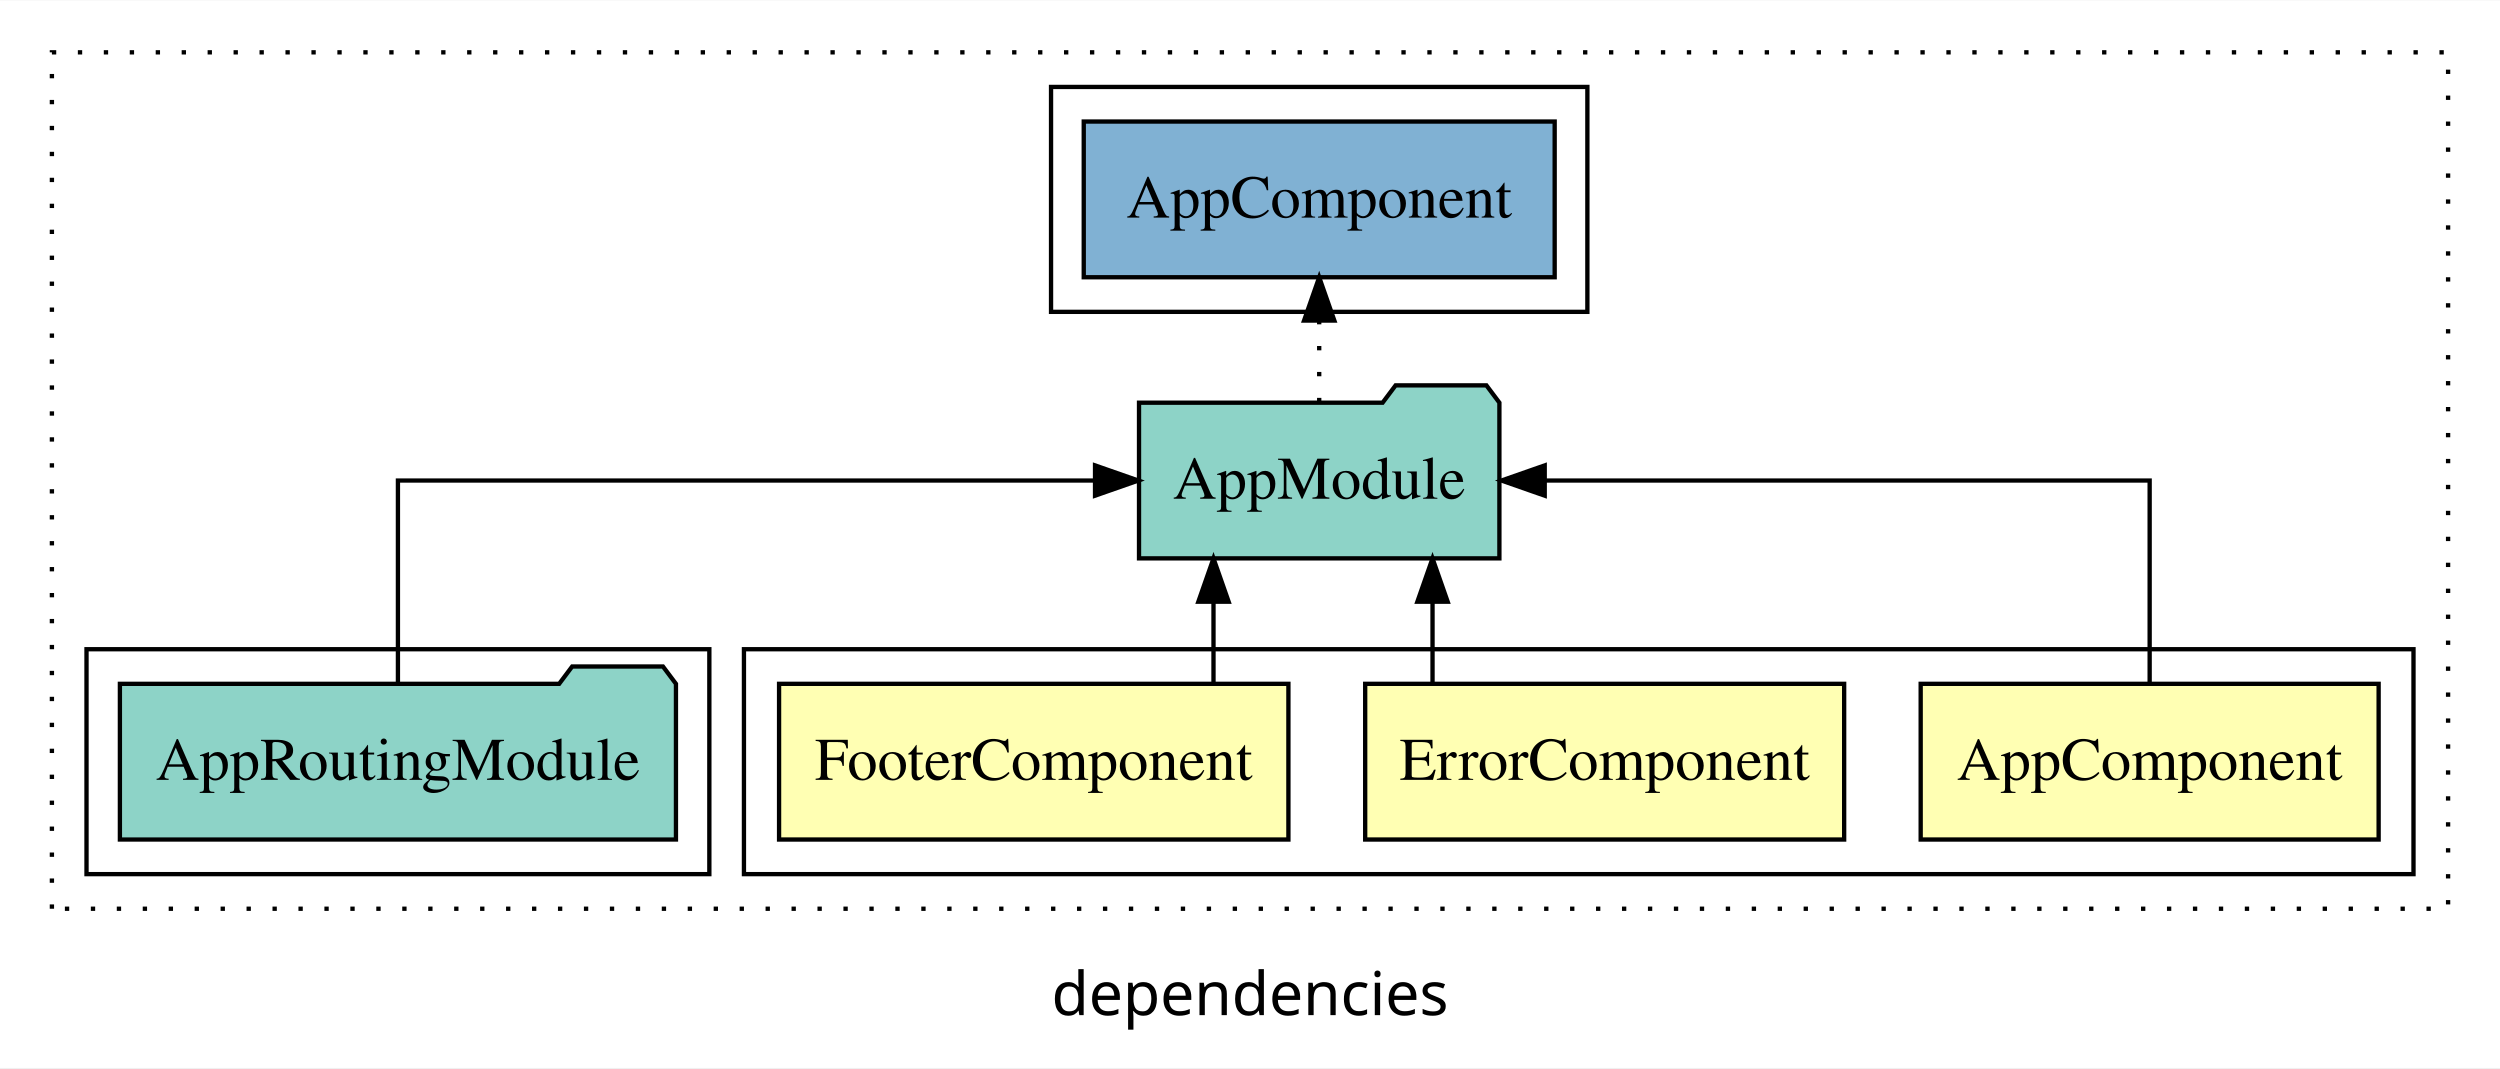
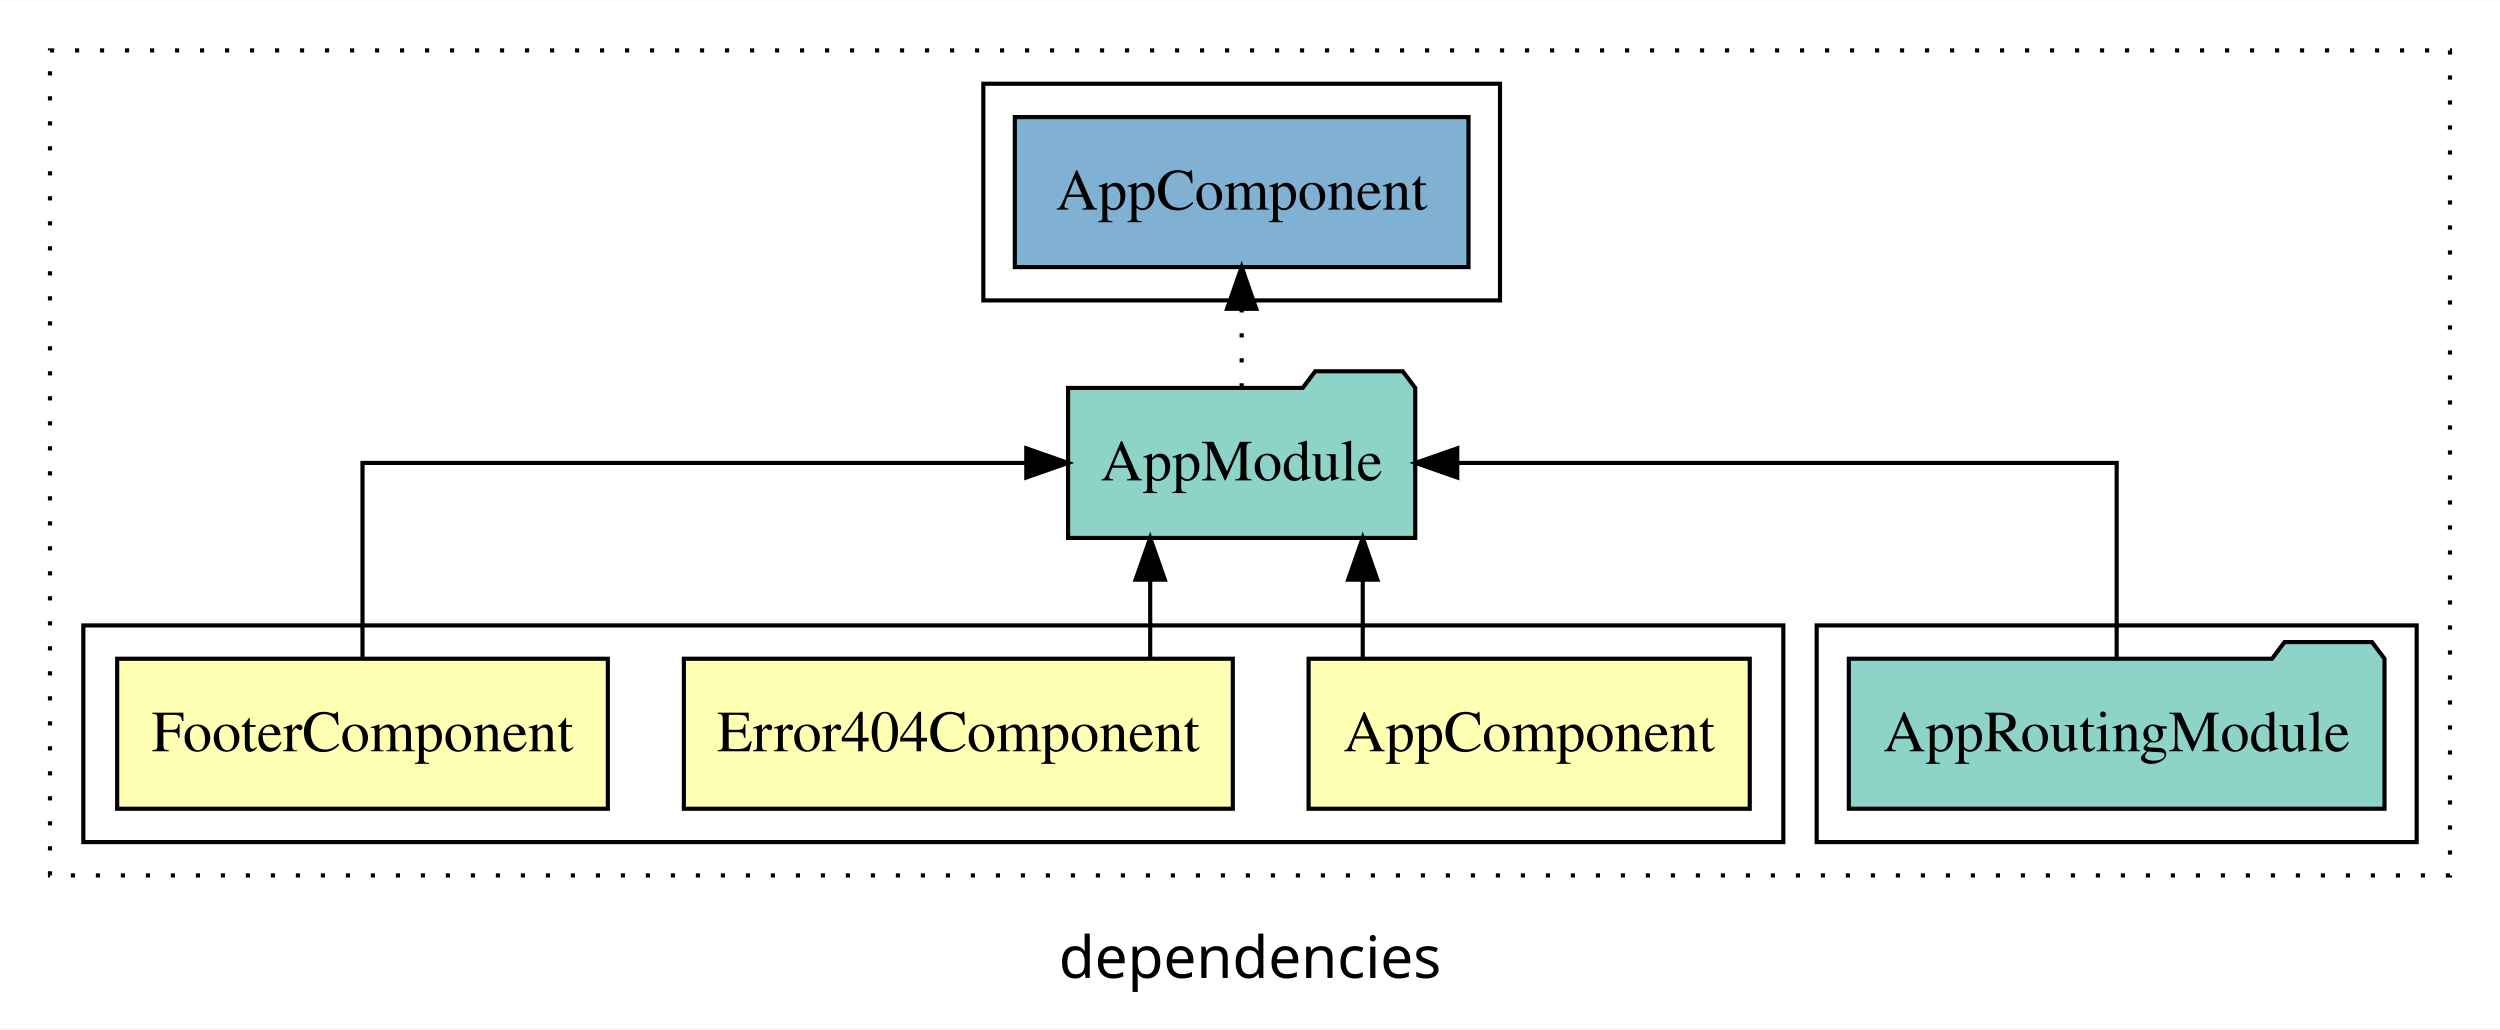
- <svg xmlns="http://www.w3.org/2000/svg" width="578pt" height="247pt" viewBox="0.00 0.00 578.00 246.80">
+ <svg xmlns="http://www.w3.org/2000/svg" width="600pt" height="247pt" viewBox="0.00 0.00 600.00 246.80">
  <g id="graph0" class="graph" transform="scale(1 1) rotate(0) translate(4 242.8)">
-     <polygon fill="white" stroke="transparent" points="-4,4 -4,-242.8 574,-242.8 574,4 -4,4" />
-     <text text-anchor="middle" x="285" y="-8.2" font-family="sans-serif" font-size="14.00">dependencies</text>
+     <polygon fill="white" stroke="transparent" points="-4,4 -4,-242.8 596,-242.8 596,4 -4,4" />
+     <text text-anchor="middle" x="296" y="-8.2" font-family="sans-serif" font-size="14.00">dependencies</text>
    <g id="clust1" class="cluster">
-       <polygon fill="none" stroke="black" stroke-dasharray="1,5" points="8,-32.8 8,-230.8 562,-230.8 562,-32.8 8,-32.8" />
+       <polygon fill="none" stroke="black" stroke-dasharray="1,5" points="8,-32.8 8,-230.8 584,-230.8 584,-32.8 8,-32.8" />
+     </g>
+     <g id="clust6" class="cluster">
+       <polygon fill="none" stroke="black" points="432,-40.8 432,-92.8 576,-92.8 576,-40.8 432,-40.8" />
+     </g>
+     <g id="clust8" class="cluster">
+       <polygon fill="none" stroke="black" points="232,-170.8 232,-222.8 356,-222.8 356,-170.8 232,-170.8" />
    </g>
    <g id="clust2" class="cluster">
-       <polygon fill="none" stroke="black" points="168,-40.8 168,-92.8 554,-92.8 554,-40.8 168,-40.8" />
-     </g>
-     <g id="clust6" class="cluster">
-       <polygon fill="none" stroke="black" points="16,-40.8 16,-92.8 160,-92.8 160,-40.8 16,-40.8" />
-     </g>
-     <g id="clust8" class="cluster">
-       <polygon fill="none" stroke="black" points="239,-170.8 239,-222.8 363,-222.8 363,-170.8 239,-170.8" />
+       <polygon fill="none" stroke="black" points="16,-40.8 16,-92.8 424,-92.8 424,-40.8 16,-40.8" />
    </g>
    <g id="node1" class="node">
-       <polygon fill="#ffffb3" stroke="black" points="545.94,-84.8 440.06,-84.8 440.06,-48.8 545.94,-48.8 545.94,-84.8" />
-       <text text-anchor="middle" x="493" y="-62.6" font-family="Times,serif" font-size="14.00">AppComponent</text>
+       <polygon fill="#ffffb3" stroke="black" points="415.94,-84.8 310.06,-84.8 310.06,-48.8 415.94,-48.8 415.94,-84.8" />
+       <text text-anchor="middle" x="363" y="-62.6" font-family="Times,serif" font-size="14.00">AppComponent</text>
    </g>
    <g id="node4" class="node">
-       <polygon fill="#8dd3c7" stroke="black" points="342.66,-149.8 339.66,-153.8 318.66,-153.8 315.66,-149.8 259.34,-149.8 259.34,-113.8 342.66,-113.8 342.66,-149.8" />
-       <text text-anchor="middle" x="301" y="-127.6" font-family="Times,serif" font-size="14.00">AppModule</text>
+       <polygon fill="#8dd3c7" stroke="black" points="335.66,-149.8 332.66,-153.8 311.66,-153.8 308.66,-149.8 252.34,-149.8 252.34,-113.8 335.66,-113.8 335.66,-149.8" />
+       <text text-anchor="middle" x="294" y="-127.6" font-family="Times,serif" font-size="14.00">AppModule</text>
    </g>
    <g id="edge1" class="edge">
-       <path fill="none" stroke="black" d="M493,-84.91C493,-104.14 493,-131.8 493,-131.8 493,-131.8 353.14,-131.8 353.14,-131.8" />
-       <polygon fill="black" stroke="black" points="353.14,-128.3 343.14,-131.8 353.14,-135.3 353.14,-128.3" />
+       <path fill="none" stroke="black" d="M323.06,-84.91C323.06,-84.91 323.06,-103.79 323.06,-103.79" />
+       <polygon fill="black" stroke="black" points="319.56,-103.79 323.06,-113.79 326.56,-103.79 319.56,-103.79" />
    </g>
    <g id="node2" class="node">
-       <polygon fill="#ffffb3" stroke="black" points="422.37,-84.8 311.63,-84.8 311.63,-48.8 422.37,-48.8 422.37,-84.8" />
-       <text text-anchor="middle" x="367" y="-62.6" font-family="Times,serif" font-size="14.00">ErrorComponent</text>
+       <polygon fill="#ffffb3" stroke="black" points="291.87,-84.8 160.13,-84.8 160.13,-48.8 291.87,-48.8 291.87,-84.8" />
+       <text text-anchor="middle" x="226" y="-62.6" font-family="Times,serif" font-size="14.00">Error404Component</text>
    </g>
    <g id="edge2" class="edge">
-       <path fill="none" stroke="black" d="M327.2,-84.91C327.2,-84.91 327.2,-103.79 327.2,-103.79" />
-       <polygon fill="black" stroke="black" points="323.7,-103.79 327.2,-113.79 330.7,-103.79 323.7,-103.79" />
+       <path fill="none" stroke="black" d="M272.05,-84.91C272.05,-84.91 272.05,-103.79 272.05,-103.79" />
+       <polygon fill="black" stroke="black" points="268.55,-103.79 272.05,-113.79 275.55,-103.79 268.55,-103.79" />
    </g>
    <g id="node3" class="node">
-       <polygon fill="#ffffb3" stroke="black" points="293.88,-84.8 176.12,-84.8 176.12,-48.8 293.88,-48.8 293.88,-84.8" />
-       <text text-anchor="middle" x="235" y="-62.6" font-family="Times,serif" font-size="14.00">FooterComponent</text>
+       <polygon fill="#ffffb3" stroke="black" points="141.88,-84.8 24.12,-84.8 24.12,-48.8 141.88,-48.8 141.88,-84.8" />
+       <text text-anchor="middle" x="83" y="-62.6" font-family="Times,serif" font-size="14.00">FooterComponent</text>
    </g>
    <g id="edge3" class="edge">
-       <path fill="none" stroke="black" d="M276.56,-84.91C276.56,-84.91 276.56,-103.79 276.56,-103.79" />
-       <polygon fill="black" stroke="black" points="273.06,-103.79 276.56,-113.79 280.06,-103.79 273.06,-103.79" />
+       <path fill="none" stroke="black" d="M83,-84.91C83,-104.14 83,-131.8 83,-131.8 83,-131.8 242.31,-131.8 242.31,-131.8" />
+       <polygon fill="black" stroke="black" points="242.31,-135.3 252.31,-131.8 242.31,-128.3 242.31,-135.3" />
    </g>
    <g id="node6" class="node">
-       <polygon fill="#80b1d3" stroke="black" points="355.44,-214.8 246.56,-214.8 246.56,-178.8 355.44,-178.8 355.44,-214.8" />
-       <text text-anchor="middle" x="301" y="-192.6" font-family="Times,serif" font-size="14.00">AppComponent </text>
+       <polygon fill="#80b1d3" stroke="black" points="348.44,-214.8 239.56,-214.8 239.56,-178.8 348.44,-178.8 348.44,-214.8" />
+       <text text-anchor="middle" x="294" y="-192.6" font-family="Times,serif" font-size="14.00">AppComponent </text>
    </g>
    <g id="edge5" class="edge">
-       <path fill="none" stroke="black" stroke-dasharray="1,5" d="M301,-149.91C301,-149.91 301,-168.79 301,-168.79" />
-       <polygon fill="black" stroke="black" points="297.5,-168.79 301,-178.79 304.5,-168.79 297.5,-168.79" />
+       <path fill="none" stroke="black" stroke-dasharray="1,5" d="M294,-149.91C294,-149.91 294,-168.79 294,-168.79" />
+       <polygon fill="black" stroke="black" points="290.5,-168.79 294,-178.79 297.5,-168.79 290.5,-168.79" />
    </g>
    <g id="node5" class="node">
-       <polygon fill="#8dd3c7" stroke="black" points="152.28,-84.8 149.28,-88.8 128.28,-88.8 125.28,-84.8 23.72,-84.8 23.72,-48.8 152.28,-48.8 152.28,-84.8" />
-       <text text-anchor="middle" x="88" y="-62.6" font-family="Times,serif" font-size="14.00">AppRoutingModule</text>
+       <polygon fill="#8dd3c7" stroke="black" points="568.28,-84.8 565.28,-88.8 544.28,-88.8 541.28,-84.8 439.72,-84.8 439.72,-48.8 568.28,-48.8 568.28,-84.8" />
+       <text text-anchor="middle" x="504" y="-62.6" font-family="Times,serif" font-size="14.00">AppRoutingModule</text>
    </g>
    <g id="edge4" class="edge">
-       <path fill="none" stroke="black" d="M88,-84.91C88,-104.14 88,-131.8 88,-131.8 88,-131.8 249.17,-131.8 249.17,-131.8" />
-       <polygon fill="black" stroke="black" points="249.17,-135.3 259.17,-131.8 249.17,-128.3 249.17,-135.3" />
+       <path fill="none" stroke="black" d="M504,-84.91C504,-104.14 504,-131.8 504,-131.8 504,-131.8 345.74,-131.8 345.74,-131.8" />
+       <polygon fill="black" stroke="black" points="345.74,-128.3 335.74,-131.8 345.74,-135.3 345.74,-128.3" />
    </g>
  </g>
</svg>
